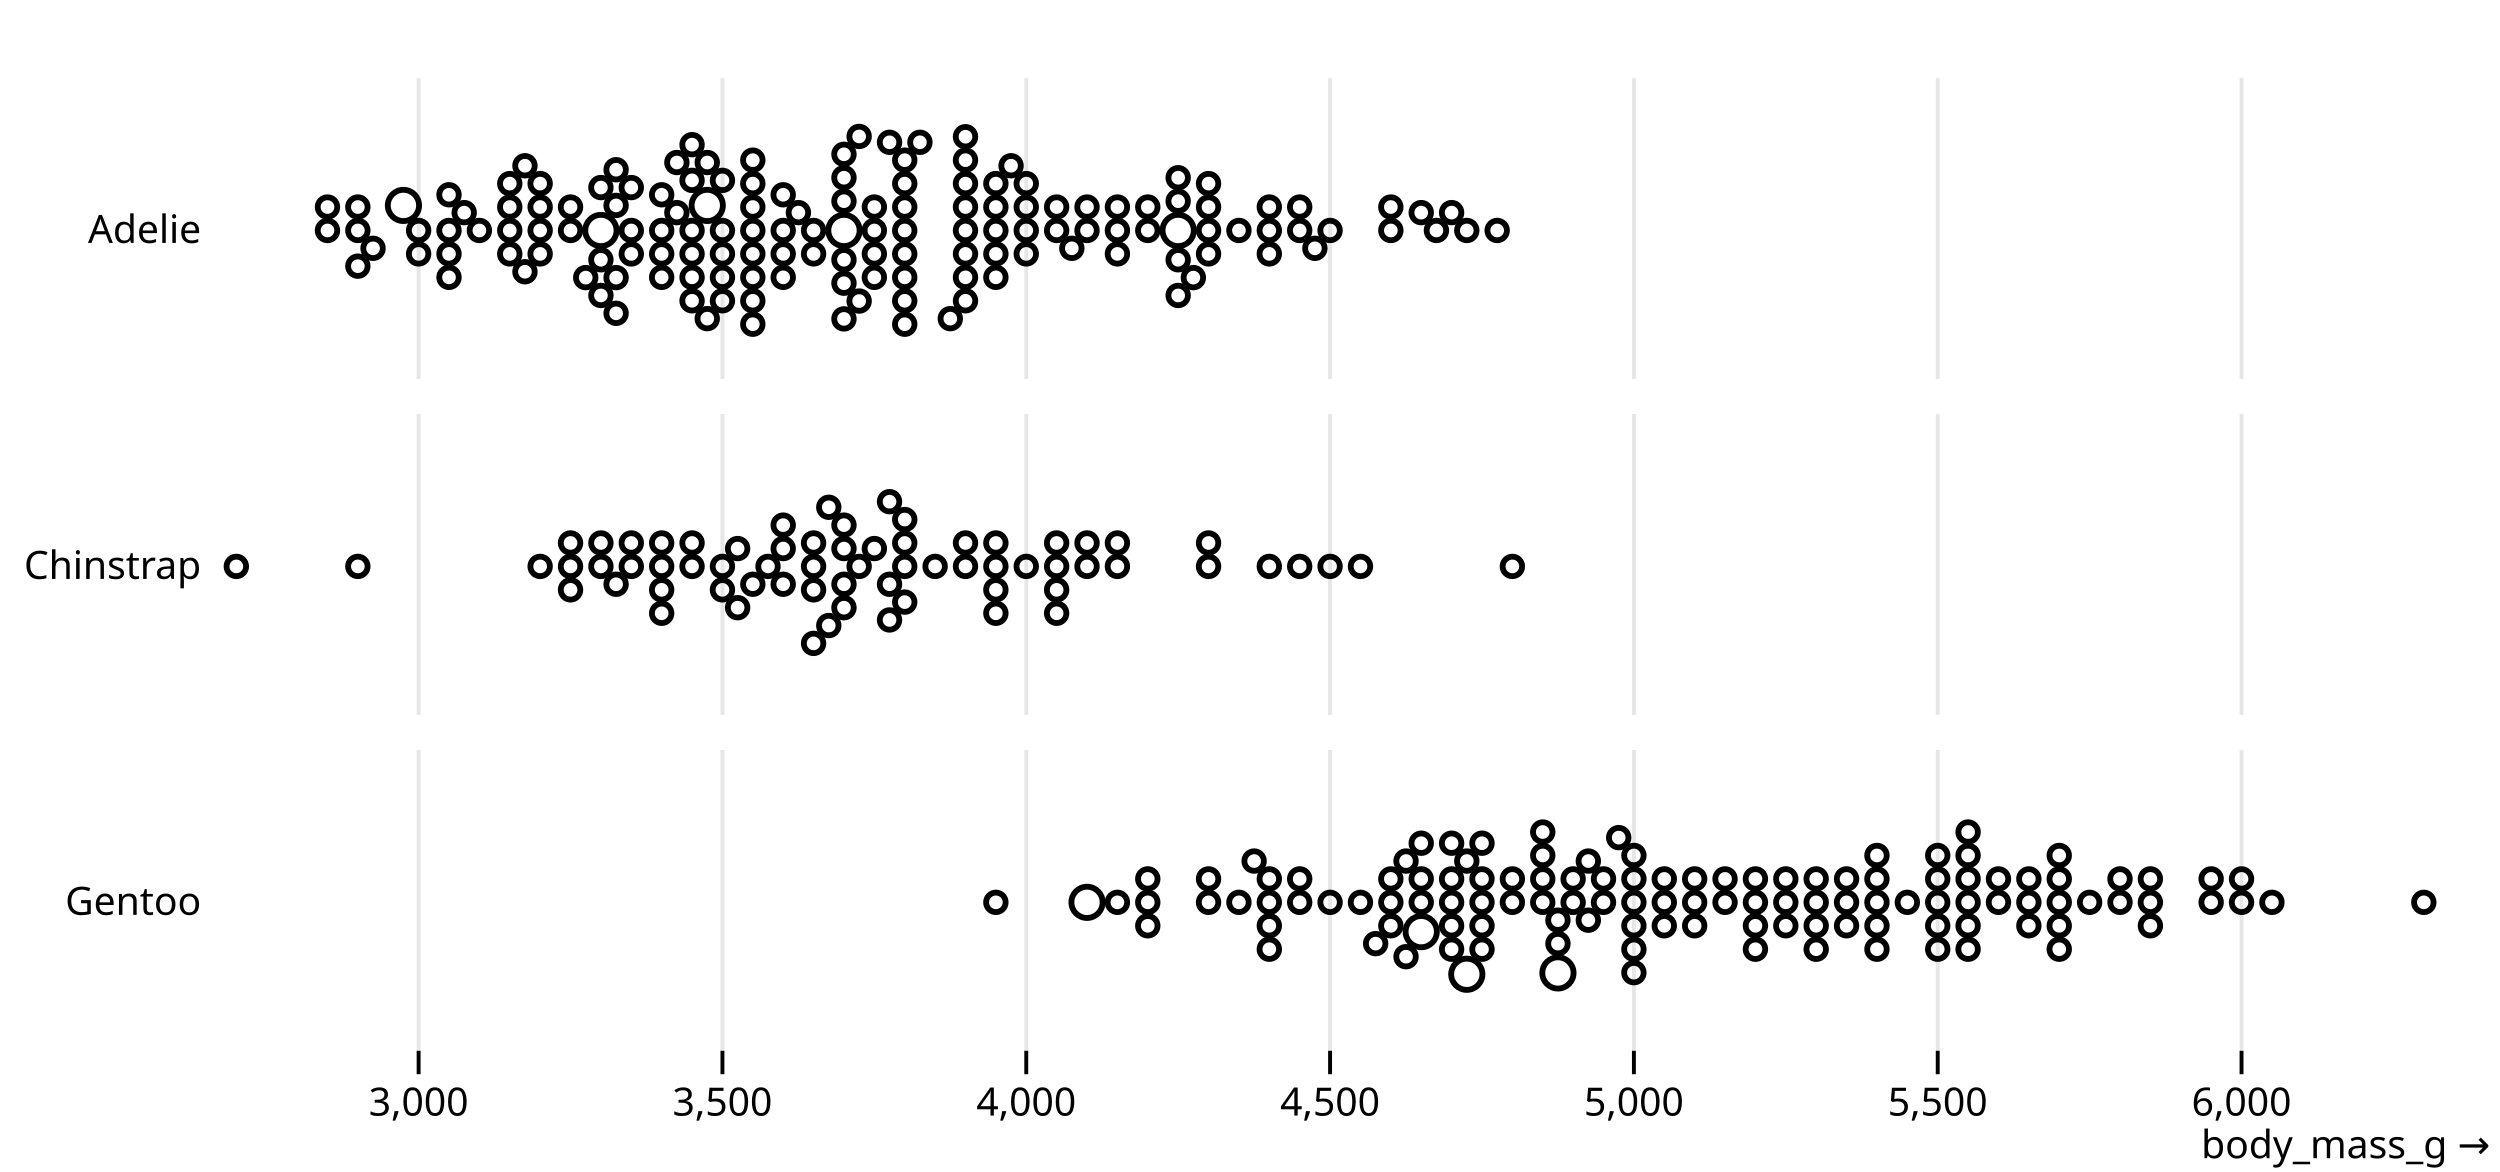
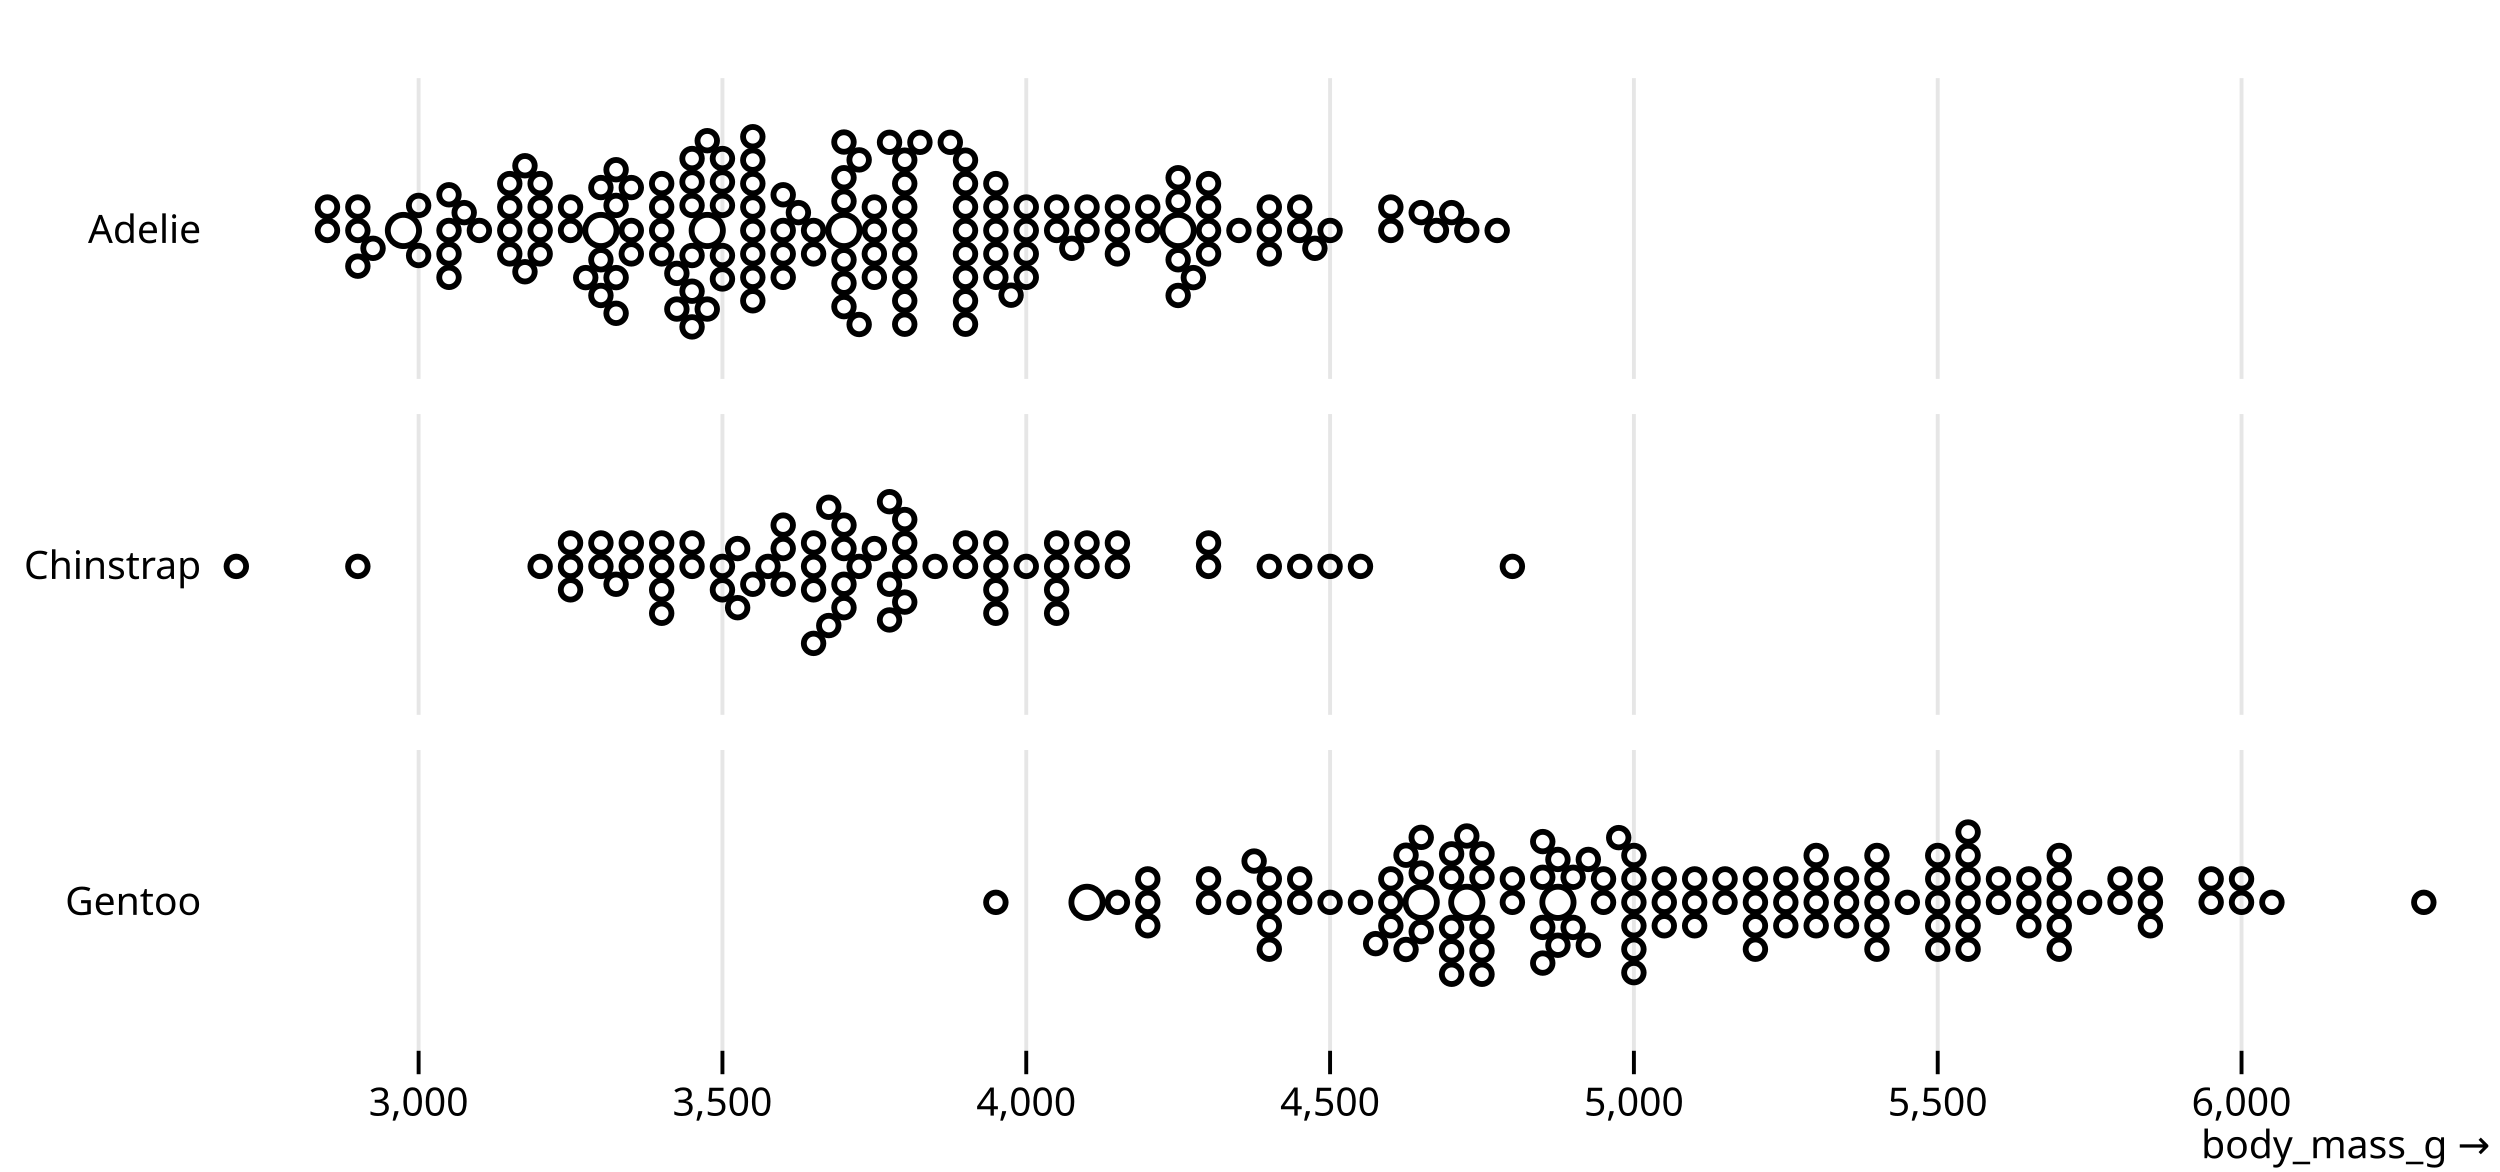
<svg xmlns="http://www.w3.org/2000/svg" class="plot" fill="currentColor" font-family="system-ui, sans-serif" font-size="10" text-anchor="middle" width="640" height="300" viewBox="0 0 640 300">
  <style>
    .plot {
      display: block;
      background: white;
      height: auto;
      height: intrinsic;
      max-width: 100%;
    }

    .plot text,
    .plot tspan {
      white-space: pre;
    }
  </style>
  <g aria-label="facet" transform="translate(0,0)">
    <g aria-label="fy-axis tick label" text-anchor="end" transform="translate(-8.5,0.5)">
      <text y="0.32em" transform="translate(60,58.5)">Adelie</text>
    </g>
    <g aria-label="x-grid" stroke="currentColor" stroke-opacity="0.1" transform="translate(0.5,0)">
      <line x1="106.667" x2="106.667" y1="20" y2="97" />
      <line x1="184.444" x2="184.444" y1="20" y2="97" />
      <line x1="262.222" x2="262.222" y1="20" y2="97" />
      <line x1="340" x2="340" y1="20" y2="97" />
      <line x1="417.778" x2="417.778" y1="20" y2="97" />
      <line x1="495.556" x2="495.556" y1="20" y2="97" />
      <line x1="573.333" x2="573.333" y1="20" y2="97" />
    </g>
    <g aria-label="dot" fill="none" stroke="currentColor" stroke-width="1.5" transform="translate(0.5,0.5)">
-       <circle cx="180.556" cy="52.087" r="4" />
+       <circle cx="180.556" cy="58.5" r="4" />
      <circle cx="301.111" cy="58.5" r="4" />
      <circle cx="153.333" cy="58.5" r="4" />
      <circle cx="215.556" cy="58.5" r="4" />
-       <circle cx="102.778" cy="52.087" r="4" />
+       <circle cx="102.778" cy="58.5" r="4" />
      <circle cx="223.333" cy="58.5" r="2.5" />
      <circle cx="231.111" cy="58.5" r="2.5" />
      <circle cx="145.556" cy="58.5" r="2.5" />
-       <circle cx="176.667" cy="58.5" r="2.5" />
+       <circle cx="176.667" cy="52.087" r="2.5" />
      <circle cx="207.778" cy="58.5" r="2.5" />
      <circle cx="203.889" cy="53.931" r="2.5" />
      <circle cx="367.222" cy="58.5" r="2.5" />
      <circle cx="137.778" cy="58.5" r="2.5" />
      <circle cx="231.111" cy="52.5" r="2.5" />
      <circle cx="324.444" cy="58.5" r="2.5" />
      <circle cx="215.556" cy="51" r="2.5" />
-       <circle cx="176.667" cy="64.5" r="2.5" />
+       <circle cx="176.667" cy="64.913" r="2.5" />
      <circle cx="340" cy="58.5" r="2.5" />
      <circle cx="157.222" cy="52.087" r="2.5" />
      <circle cx="293.333" cy="58.5" r="2.5" />
      <circle cx="168.889" cy="58.5" r="2.5" />
      <circle cx="200" cy="58.5" r="2.5" />
      <circle cx="231.111" cy="64.5" r="2.5" />
      <circle cx="254.444" cy="58.5" r="2.5" />
      <circle cx="231.111" cy="70.5" r="2.5" />
      <circle cx="231.111" cy="46.5" r="2.5" />
      <circle cx="192.222" cy="58.5" r="2.5" />
      <circle cx="137.778" cy="52.5" r="2.5" />
      <circle cx="130" cy="58.5" r="2.5" />
      <circle cx="254.444" cy="52.5" r="2.5" />
      <circle cx="145.556" cy="52.5" r="2.5" />
      <circle cx="246.667" cy="58.5" r="2.5" />
      <circle cx="153.333" cy="66" r="2.5" />
      <circle cx="246.667" cy="52.5" r="2.5" />
      <circle cx="157.222" cy="70.569" r="2.5" />
      <circle cx="285.556" cy="58.5" r="2.5" />
      <circle cx="254.444" cy="64.5" r="2.5" />
      <circle cx="192.222" cy="52.5" r="2.5" />
      <circle cx="153.333" cy="47.518" r="2.5" />
      <circle cx="363.333" cy="53.931" r="2.5" />
      <circle cx="130" cy="52.5" r="2.5" />
      <circle cx="246.667" cy="64.5" r="2.5" />
      <circle cx="122.222" cy="58.5" r="2.5" />
      <circle cx="324.444" cy="52.5" r="2.5" />
-       <circle cx="106.667" cy="58.5" r="2.5" />
+       <circle cx="106.667" cy="52.087" r="2.5" />
      <circle cx="355.556" cy="58.5" r="2.5" />
-       <circle cx="172.778" cy="53.931" r="2.5" />
-       <circle cx="176.667" cy="70.5" r="2.5" />
+       <circle cx="172.778" cy="69.482" r="2.5" />
+       <circle cx="176.667" cy="46.087" r="2.5" />
      <circle cx="285.556" cy="52.5" r="2.5" />
-       <circle cx="184.444" cy="58.5" r="2.5" />
+       <circle cx="184.444" cy="52.087" r="2.5" />
      <circle cx="308.889" cy="58.5" r="2.5" />
-       <circle cx="176.667" cy="45.674" r="2.5" />
+       <circle cx="176.667" cy="74.051" r="2.5" />
      <circle cx="270" cy="58.5" r="2.5" />
      <circle cx="91.111" cy="58.5" r="2.5" />
      <circle cx="215.556" cy="66" r="2.5" />
      <circle cx="192.222" cy="64.5" r="2.5" />
      <circle cx="231.111" cy="40.5" r="2.5" />
      <circle cx="83.333" cy="58.5" r="2.5" />
      <circle cx="223.333" cy="52.5" r="2.5" />
      <circle cx="130" cy="64.5" r="2.5" />
      <circle cx="324.444" cy="64.5" r="2.5" />
      <circle cx="200" cy="64.5" r="2.5" />
      <circle cx="270" cy="52.5" r="2.5" />
      <circle cx="83.333" cy="52.5" r="2.5" />
      <circle cx="254.444" cy="70.5" r="2.5" />
      <circle cx="161.111" cy="58.5" r="2.5" />
      <circle cx="277.778" cy="58.5" r="2.5" />
      <circle cx="114.444" cy="58.5" r="2.5" />
      <circle cx="332.222" cy="58.5" r="2.5" />
      <circle cx="200" cy="49.362" r="2.5" />
-       <circle cx="246.667" cy="70.5" r="2.5" />
-       <circle cx="192.222" cy="70.5" r="2.5" />
+       <circle cx="246.667" cy="46.5" r="2.5" />
+       <circle cx="192.222" cy="46.5" r="2.5" />
      <circle cx="285.556" cy="64.5" r="2.5" />
      <circle cx="215.556" cy="45" r="2.5" />
      <circle cx="301.111" cy="51" r="2.5" />
      <circle cx="215.556" cy="72" r="2.5" />
-       <circle cx="246.667" cy="46.5" r="2.5" />
-       <circle cx="192.222" cy="46.5" r="2.5" />
+       <circle cx="246.667" cy="70.5" r="2.5" />
+       <circle cx="192.222" cy="70.5" r="2.5" />
      <circle cx="262.222" cy="58.5" r="2.5" />
      <circle cx="137.778" cy="64.5" r="2.5" />
      <circle cx="371.111" cy="53.931" r="2.5" />
      <circle cx="231.111" cy="76.5" r="2.5" />
      <circle cx="293.333" cy="52.5" r="2.5" />
      <circle cx="161.111" cy="64.5" r="2.5" />
-       <circle cx="192.222" cy="40.5" r="2.5" />
+       <circle cx="192.222" cy="76.5" r="2.5" />
      <circle cx="231.111" cy="82.5" r="2.5" />
-       <circle cx="184.444" cy="64.5" r="2.5" />
+       <circle cx="184.444" cy="64.913" r="2.5" />
      <circle cx="254.444" cy="46.5" r="2.5" />
      <circle cx="200" cy="70.5" r="2.5" />
-       <circle cx="192.222" cy="76.5" r="2.5" />
+       <circle cx="192.222" cy="40.5" r="2.5" />
      <circle cx="308.889" cy="52.5" r="2.5" />
-       <circle cx="168.889" cy="64.5" r="2.5" />
+       <circle cx="168.889" cy="52.5" r="2.5" />
      <circle cx="332.222" cy="52.5" r="2.5" />
      <circle cx="153.333" cy="75.138" r="2.5" />
      <circle cx="308.889" cy="64.5" r="2.5" />
-       <circle cx="215.556" cy="39" r="2.5" />
+       <circle cx="215.556" cy="78" r="2.5" />
      <circle cx="316.667" cy="58.5" r="2.5" />
      <circle cx="91.111" cy="52.5" r="2.5" />
      <circle cx="277.778" cy="52.5" r="2.5" />
-       <circle cx="219.444" cy="76.569" r="2.5" />
+       <circle cx="219.444" cy="40.431" r="2.5" />
      <circle cx="375" cy="58.5" r="2.5" />
      <circle cx="118.333" cy="53.931" r="2.5" />
      <circle cx="301.111" cy="66" r="2.5" />
      <circle cx="95" cy="63.069" r="2.5" />
-       <circle cx="192.222" cy="82.5" r="2.5" />
+       <circle cx="192.222" cy="34.5" r="2.5" />
      <circle cx="223.333" cy="64.5" r="2.5" />
      <circle cx="246.667" cy="40.5" r="2.5" />
      <circle cx="133.889" cy="69.069" r="2.5" />
      <circle cx="382.778" cy="58.5" r="2.5" />
      <circle cx="235" cy="35.931" r="2.5" />
      <circle cx="355.556" cy="52.5" r="2.5" />
      <circle cx="137.778" cy="46.5" r="2.5" />
      <circle cx="305" cy="70.569" r="2.5" />
      <circle cx="246.667" cy="76.5" r="2.5" />
      <circle cx="273.889" cy="63.069" r="2.5" />
      <circle cx="91.111" cy="67.638" r="2.5" />
      <circle cx="227.222" cy="35.931" r="2.5" />
      <circle cx="161.111" cy="47.518" r="2.5" />
      <circle cx="157.222" cy="42.949" r="2.5" />
      <circle cx="130" cy="46.5" r="2.5" />
-       <circle cx="184.444" cy="70.5" r="2.5" />
-       <circle cx="176.667" cy="76.5" r="2.5" />
-       <circle cx="242.778" cy="81.069" r="2.5" />
+       <circle cx="184.444" cy="70.913" r="2.5" />
+       <circle cx="176.667" cy="40.087" r="2.5" />
+       <circle cx="242.778" cy="35.931" r="2.5" />
      <circle cx="114.444" cy="64.5" r="2.5" />
      <circle cx="262.222" cy="52.5" r="2.5" />
      <circle cx="149.444" cy="70.569" r="2.5" />
      <circle cx="308.889" cy="46.5" r="2.5" />
      <circle cx="114.444" cy="49.362" r="2.5" />
      <circle cx="262.222" cy="64.5" r="2.5" />
      <circle cx="157.222" cy="79.707" r="2.5" />
-       <circle cx="184.444" cy="45.674" r="2.5" />
-       <circle cx="184.444" cy="76.5" r="2.5" />
+       <circle cx="184.444" cy="46.087" r="2.5" />
+       <circle cx="184.444" cy="40.087" r="2.5" />
      <circle cx="336.111" cy="63.069" r="2.5" />
-       <circle cx="172.778" cy="41.105" r="2.5" />
-       <circle cx="246.667" cy="34.5" r="2.5" />
+       <circle cx="172.778" cy="78.62" r="2.5" />
+       <circle cx="246.667" cy="82.5" r="2.5" />
      <circle cx="133.889" cy="41.931" r="2.5" />
-       <circle cx="258.333" cy="41.931" r="2.5" />
-       <circle cx="168.889" cy="49.362" r="2.5" />
+       <circle cx="258.333" cy="75.069" r="2.5" />
+       <circle cx="168.889" cy="64.5" r="2.5" />
      <circle cx="301.111" cy="45" r="2.5" />
-       <circle cx="168.889" cy="70.5" r="2.5" />
-       <circle cx="180.556" cy="41.105" r="2.5" />
+       <circle cx="168.889" cy="46.5" r="2.5" />
+       <circle cx="180.556" cy="78.62" r="2.5" />
      <circle cx="114.444" cy="70.5" r="2.5" />
-       <circle cx="219.444" cy="34.431" r="2.5" />
-       <circle cx="106.667" cy="64.5" r="2.5" />
+       <circle cx="219.444" cy="82.569" r="2.5" />
+       <circle cx="106.667" cy="64.913" r="2.5" />
      <circle cx="207.778" cy="64.5" r="2.5" />
      <circle cx="301.111" cy="75.138" r="2.5" />
-       <circle cx="180.556" cy="81.069" r="2.5" />
-       <circle cx="176.667" cy="36.536" r="2.5" />
+       <circle cx="180.556" cy="35.518" r="2.5" />
+       <circle cx="176.667" cy="83.189" r="2.5" />
      <circle cx="223.333" cy="70.5" r="2.5" />
-       <circle cx="215.556" cy="81.138" r="2.5" />
-       <circle cx="262.222" cy="46.5" r="2.5" />
+       <circle cx="215.556" cy="35.862" r="2.5" />
+       <circle cx="262.222" cy="70.5" r="2.5" />
    </g>
  </g>
  <g aria-label="facet" transform="translate(0,86)">
    <g aria-label="fy-axis tick label" text-anchor="end" transform="translate(-8.5,0.5)">
      <text y="0.32em" transform="translate(60,58.5)">Chinstrap</text>
    </g>
    <g aria-label="x-grid" stroke="currentColor" stroke-opacity="0.1" transform="translate(0.5,0)">
      <line x1="106.667" x2="106.667" y1="20" y2="97" />
      <line x1="184.444" x2="184.444" y1="20" y2="97" />
      <line x1="262.222" x2="262.222" y1="20" y2="97" />
      <line x1="340" x2="340" y1="20" y2="97" />
      <line x1="417.778" x2="417.778" y1="20" y2="97" />
      <line x1="495.556" x2="495.556" y1="20" y2="97" />
      <line x1="573.333" x2="573.333" y1="20" y2="97" />
    </g>
    <g aria-label="dot" fill="none" stroke="currentColor" stroke-width="1.5" transform="translate(0.5,0.5)">
      <circle cx="184.444" cy="58.5" r="2.5" />
      <circle cx="246.667" cy="58.5" r="2.5" />
      <circle cx="207.778" cy="58.5" r="2.5" />
      <circle cx="188.333" cy="53.931" r="2.5" />
      <circle cx="219.444" cy="58.5" r="2.5" />
      <circle cx="254.444" cy="58.5" r="2.5" />
      <circle cx="145.556" cy="58.5" r="2.5" />
      <circle cx="223.333" cy="53.931" r="2.5" />
      <circle cx="285.556" cy="58.5" r="2.5" />
      <circle cx="215.556" cy="53.931" r="2.5" />
      <circle cx="231.111" cy="58.5" r="2.5" />
      <circle cx="227.222" cy="63.069" r="2.5" />
      <circle cx="215.556" cy="63.069" r="2.5" />
      <circle cx="270" cy="58.5" r="2.5" />
      <circle cx="196.111" cy="58.5" r="2.5" />
      <circle cx="270" cy="52.5" r="2.5" />
      <circle cx="153.333" cy="58.5" r="2.5" />
      <circle cx="215.556" cy="69.069" r="2.5" />
      <circle cx="176.667" cy="58.5" r="2.5" />
      <circle cx="324.444" cy="58.5" r="2.5" />
      <circle cx="200" cy="53.931" r="2.5" />
      <circle cx="168.889" cy="58.5" r="2.5" />
      <circle cx="91.111" cy="58.5" r="2.5" />
      <circle cx="231.111" cy="52.5" r="2.5" />
      <circle cx="153.333" cy="52.5" r="2.5" />
      <circle cx="285.556" cy="52.5" r="2.5" />
      <circle cx="168.889" cy="52.5" r="2.5" />
      <circle cx="231.111" cy="67.638" r="2.5" />
      <circle cx="215.556" cy="47.931" r="2.5" />
      <circle cx="347.778" cy="58.5" r="2.5" />
      <circle cx="137.778" cy="58.5" r="2.5" />
      <circle cx="308.889" cy="58.5" r="2.5" />
      <circle cx="161.111" cy="58.5" r="2.5" />
      <circle cx="277.778" cy="58.5" r="2.5" />
      <circle cx="200" cy="63.069" r="2.5" />
      <circle cx="246.667" cy="52.5" r="2.5" />
      <circle cx="238.889" cy="58.5" r="2.5" />
      <circle cx="386.667" cy="58.5" r="2.5" />
      <circle cx="60" cy="58.5" r="2.5" />
      <circle cx="340" cy="58.5" r="2.5" />
      <circle cx="254.444" cy="52.5" r="2.5" />
      <circle cx="207.778" cy="52.5" r="2.5" />
      <circle cx="192.222" cy="63.069" r="2.5" />
      <circle cx="184.444" cy="64.5" r="2.5" />
      <circle cx="211.667" cy="43.362" r="2.5" />
      <circle cx="332.222" cy="58.5" r="2.5" />
      <circle cx="168.889" cy="64.5" r="2.5" />
      <circle cx="308.889" cy="52.5" r="2.5" />
      <circle cx="145.556" cy="52.5" r="2.5" />
      <circle cx="211.667" cy="73.638" r="2.5" />
      <circle cx="157.222" cy="63.069" r="2.5" />
      <circle cx="254.444" cy="64.5" r="2.5" />
      <circle cx="200" cy="47.931" r="2.5" />
      <circle cx="270" cy="64.5" r="2.5" />
      <circle cx="161.111" cy="52.5" r="2.5" />
      <circle cx="176.667" cy="52.5" r="2.5" />
      <circle cx="145.556" cy="64.5" r="2.5" />
      <circle cx="270" cy="70.5" r="2.5" />
      <circle cx="231.111" cy="46.5" r="2.5" />
      <circle cx="188.333" cy="69.069" r="2.5" />
      <circle cx="254.444" cy="70.5" r="2.5" />
      <circle cx="207.778" cy="64.5" r="2.5" />
      <circle cx="207.778" cy="78.207" r="2.5" />
      <circle cx="262.222" cy="58.5" r="2.5" />
      <circle cx="168.889" cy="70.5" r="2.5" />
      <circle cx="227.222" cy="72.207" r="2.5" />
      <circle cx="277.778" cy="52.5" r="2.5" />
      <circle cx="227.222" cy="41.931" r="2.5" />
    </g>
  </g>
  <g aria-label="facet" transform="translate(0,172)">
    <g aria-label="fy-axis tick label" text-anchor="end" transform="translate(-8.5,0.5)">
      <text y="0.32em" transform="translate(60,58.5)">Gentoo</text>
    </g>
    <g aria-label="x-grid" stroke="currentColor" stroke-opacity="0.1" transform="translate(0.5,0)">
      <line x1="106.667" x2="106.667" y1="20" y2="97" />
      <line x1="184.444" x2="184.444" y1="20" y2="97" />
      <line x1="262.222" x2="262.222" y1="20" y2="97" />
      <line x1="340" x2="340" y1="20" y2="97" />
      <line x1="417.778" x2="417.778" y1="20" y2="97" />
      <line x1="495.556" x2="495.556" y1="20" y2="97" />
      <line x1="573.333" x2="573.333" y1="20" y2="97" />
    </g>
    <g aria-label="x-axis tick" fill="none" stroke="currentColor" transform="translate(0.5,0)">
      <path transform="translate(106.6667,97)" d="M0,0L0,6" />
      <path transform="translate(184.4444,97)" d="M0,0L0,6" />
      <path transform="translate(262.2222,97)" d="M0,0L0,6" />
      <path transform="translate(340,97)" d="M0,0L0,6" />
      <path transform="translate(417.7778,97)" d="M0,0L0,6" />
      <path transform="translate(495.5556,97)" d="M0,0L0,6" />
      <path transform="translate(573.3333,97)" d="M0,0L0,6" />
    </g>
    <g aria-label="x-axis tick label" font-variant="tabular-nums" transform="translate(0.5,9.5)">
      <text y="0.71em" transform="translate(106.6667,97)">3,000</text>
      <text y="0.71em" transform="translate(184.4444,97)">3,500</text>
      <text y="0.71em" transform="translate(262.2222,97)">4,000</text>
      <text y="0.71em" transform="translate(340,97)">4,500</text>
      <text y="0.71em" transform="translate(417.7778,97)">5,000</text>
      <text y="0.71em" transform="translate(495.5556,97)">5,500</text>
      <text y="0.71em" transform="translate(573.3333,97)">6,000</text>
    </g>
    <g aria-label="dot" fill="none" stroke="currentColor" stroke-width="1.5" transform="translate(0.5,0.5)">
      <circle cx="277.778" cy="58.5" r="4" />
-       <circle cx="363.333" cy="66" r="4" />
-       <circle cx="375" cy="76.913" r="4" />
-       <circle cx="398.333" cy="76.569" r="4" />
+       <circle cx="363.333" cy="58.5" r="4" />
+       <circle cx="375" cy="58.5" r="4" />
+       <circle cx="398.333" cy="58.5" r="4" />
      <circle cx="340" cy="58.5" r="2.5" />
      <circle cx="526.667" cy="58.5" r="2.5" />
      <circle cx="332.222" cy="58.5" r="2.5" />
      <circle cx="526.667" cy="52.5" r="2.5" />
      <circle cx="480" cy="58.5" r="2.5" />
      <circle cx="347.778" cy="58.5" r="2.5" />
      <circle cx="386.667" cy="58.5" r="2.5" />
      <circle cx="448.889" cy="58.5" r="2.5" />
      <circle cx="324.444" cy="58.5" r="2.5" />
      <circle cx="441.111" cy="58.5" r="2.5" />
-       <circle cx="363.333" cy="58.5" r="2.5" />
+       <circle cx="363.333" cy="51" r="2.5" />
      <circle cx="503.333" cy="58.5" r="2.5" />
-       <circle cx="363.333" cy="52.5" r="2.5" />
+       <circle cx="363.333" cy="66" r="2.5" />
      <circle cx="550" cy="58.5" r="2.5" />
      <circle cx="293.333" cy="58.5" r="2.5" />
      <circle cx="550" cy="52.5" r="2.5" />
      <circle cx="285.556" cy="58.5" r="2.5" />
      <circle cx="620" cy="58.5" r="2.5" />
      <circle cx="386.667" cy="52.5" r="2.5" />
      <circle cx="472.222" cy="58.5" r="2.5" />
      <circle cx="526.667" cy="64.5" r="2.5" />
      <circle cx="417.778" cy="58.5" r="2.5" />
      <circle cx="324.444" cy="52.5" r="2.5" />
      <circle cx="425.556" cy="58.5" r="2.5" />
      <circle cx="417.778" cy="52.5" r="2.5" />
      <circle cx="433.333" cy="58.5" r="2.5" />
      <circle cx="518.889" cy="58.5" r="2.5" />
      <circle cx="355.556" cy="58.5" r="2.5" />
      <circle cx="503.333" cy="52.5" r="2.5" />
      <circle cx="456.667" cy="58.5" r="2.5" />
-       <circle cx="371.111" cy="58.5" r="2.5" />
+       <circle cx="371.111" cy="52.087" r="2.5" />
      <circle cx="425.556" cy="52.5" r="2.5" />
      <circle cx="581.111" cy="58.5" r="2.5" />
      <circle cx="441.111" cy="52.5" r="2.5" />
      <circle cx="480" cy="52.5" r="2.5" />
      <circle cx="410" cy="58.5" r="2.5" />
      <circle cx="456.667" cy="52.5" r="2.5" />
      <circle cx="316.667" cy="58.5" r="2.5" />
      <circle cx="472.222" cy="52.5" r="2.5" />
      <circle cx="254.444" cy="58.5" r="2.5" />
      <circle cx="526.667" cy="70.5" r="2.5" />
      <circle cx="308.889" cy="58.5" r="2.5" />
-       <circle cx="378.889" cy="58.5" r="2.5" />
+       <circle cx="378.889" cy="52.087" r="2.5" />
      <circle cx="503.333" cy="64.5" r="2.5" />
-       <circle cx="402.222" cy="58.5" r="2.5" />
+       <circle cx="402.222" cy="52.087" r="2.5" />
      <circle cx="293.333" cy="52.5" r="2.5" />
      <circle cx="480" cy="64.5" r="2.5" />
      <circle cx="433.333" cy="52.5" r="2.5" />
      <circle cx="464.444" cy="58.5" r="2.5" />
-       <circle cx="394.444" cy="58.5" r="2.5" />
+       <circle cx="394.444" cy="52.087" r="2.5" />
      <circle cx="464.444" cy="52.5" r="2.5" />
      <circle cx="324.444" cy="64.5" r="2.5" />
      <circle cx="417.778" cy="64.5" r="2.5" />
-       <circle cx="402.222" cy="52.5" r="2.5" />
+       <circle cx="402.222" cy="64.913" r="2.5" />
      <circle cx="425.556" cy="64.5" r="2.5" />
      <circle cx="308.889" cy="52.5" r="2.5" />
      <circle cx="417.778" cy="70.5" r="2.5" />
      <circle cx="332.222" cy="52.5" r="2.5" />
      <circle cx="503.333" cy="70.5" r="2.5" />
      <circle cx="293.333" cy="64.5" r="2.5" />
      <circle cx="464.444" cy="64.5" r="2.5" />
      <circle cx="324.444" cy="70.5" r="2.5" />
      <circle cx="518.889" cy="52.5" r="2.5" />
-       <circle cx="371.111" cy="52.5" r="2.5" />
+       <circle cx="371.111" cy="64.913" r="2.5" />
      <circle cx="526.667" cy="46.5" r="2.5" />
      <circle cx="542.222" cy="58.5" r="2.5" />
-       <circle cx="371.111" cy="64.5" r="2.5" />
+       <circle cx="371.111" cy="70.913" r="2.5" />
      <circle cx="503.333" cy="46.5" r="2.5" />
-       <circle cx="378.889" cy="52.5" r="2.5" />
+       <circle cx="378.889" cy="64.913" r="2.5" />
      <circle cx="417.778" cy="46.5" r="2.5" />
      <circle cx="433.333" cy="64.5" r="2.5" />
      <circle cx="448.889" cy="52.5" r="2.5" />
-       <circle cx="371.111" cy="70.5" r="2.5" />
+       <circle cx="371.111" cy="46.087" r="2.5" />
      <circle cx="542.222" cy="52.5" r="2.5" />
      <circle cx="355.556" cy="52.5" r="2.5" />
      <circle cx="573.333" cy="58.5" r="2.5" />
-       <circle cx="378.889" cy="64.5" r="2.5" />
+       <circle cx="378.889" cy="70.913" r="2.5" />
      <circle cx="565.556" cy="58.5" r="2.5" />
-       <circle cx="359.444" cy="47.931" r="2.5" />
+       <circle cx="359.444" cy="70.569" r="2.5" />
      <circle cx="487.778" cy="58.5" r="2.5" />
-       <circle cx="375" cy="47.931" r="2.5" />
+       <circle cx="375" cy="41.518" r="2.5" />
      <circle cx="472.222" cy="64.5" r="2.5" />
-       <circle cx="378.889" cy="70.5" r="2.5" />
+       <circle cx="378.889" cy="46.087" r="2.5" />
      <circle cx="511.111" cy="58.5" r="2.5" />
      <circle cx="355.556" cy="64.5" r="2.5" />
-       <circle cx="464.444" cy="70.5" r="2.5" />
-       <circle cx="398.333" cy="63.069" r="2.5" />
+       <circle cx="464.444" cy="46.5" r="2.5" />
+       <circle cx="398.333" cy="47.518" r="2.5" />
      <circle cx="503.333" cy="40.5" r="2.5" />
      <circle cx="410" cy="52.5" r="2.5" />
      <circle cx="480" cy="70.5" r="2.5" />
-       <circle cx="378.889" cy="43.362" r="2.5" />
+       <circle cx="378.889" cy="76.913" r="2.5" />
      <circle cx="518.889" cy="64.5" r="2.5" />
-       <circle cx="394.444" cy="52.5" r="2.5" />
+       <circle cx="394.444" cy="64.913" r="2.5" />
      <circle cx="448.889" cy="64.5" r="2.5" />
-       <circle cx="406.111" cy="63.069" r="2.5" />
-       <circle cx="398.333" cy="69.069" r="2.5" />
-       <circle cx="359.444" cy="72.413" r="2.5" />
+       <circle cx="406.111" cy="69.482" r="2.5" />
+       <circle cx="398.333" cy="69.482" r="2.5" />
+       <circle cx="359.444" cy="46.431" r="2.5" />
      <circle cx="456.667" cy="64.5" r="2.5" />
-       <circle cx="394.444" cy="46.5" r="2.5" />
+       <circle cx="394.444" cy="74.051" r="2.5" />
      <circle cx="511.111" cy="52.5" r="2.5" />
      <circle cx="413.889" cy="41.931" r="2.5" />
      <circle cx="495.556" cy="58.5" r="2.5" />
      <circle cx="495.556" cy="52.5" r="2.5" />
-       <circle cx="371.111" cy="43.362" r="2.5" />
+       <circle cx="371.111" cy="76.913" r="2.5" />
      <circle cx="495.556" cy="64.5" r="2.5" />
      <circle cx="351.667" cy="69.069" r="2.5" />
-       <circle cx="495.556" cy="46.5" r="2.5" />
+       <circle cx="495.556" cy="70.5" r="2.5" />
      <circle cx="417.778" cy="76.5" r="2.5" />
      <circle cx="565.556" cy="52.5" r="2.5" />
-       <circle cx="363.333" cy="43.362" r="2.5" />
-       <circle cx="495.556" cy="70.5" r="2.5" />
+       <circle cx="363.333" cy="41.862" r="2.5" />
+       <circle cx="495.556" cy="46.5" r="2.5" />
      <circle cx="320.556" cy="47.931" r="2.5" />
      <circle cx="550" cy="64.5" r="2.5" />
      <circle cx="573.333" cy="52.5" r="2.5" />
-       <circle cx="406.111" cy="47.931" r="2.5" />
-       <circle cx="394.444" cy="40.5" r="2.5" />
+       <circle cx="406.111" cy="47.518" r="2.5" />
+       <circle cx="394.444" cy="42.949" r="2.5" />
      <circle cx="534.444" cy="58.5" r="2.5" />
      <circle cx="448.889" cy="70.5" r="2.5" />
      <circle cx="480" cy="46.5" r="2.5" />
    </g>
  </g>
  <g aria-label="x-axis label" text-anchor="end" transform="translate(17.5,27.5)">
    <text transform="translate(620,269)">body_mass_g →</text>
  </g>
</svg>
